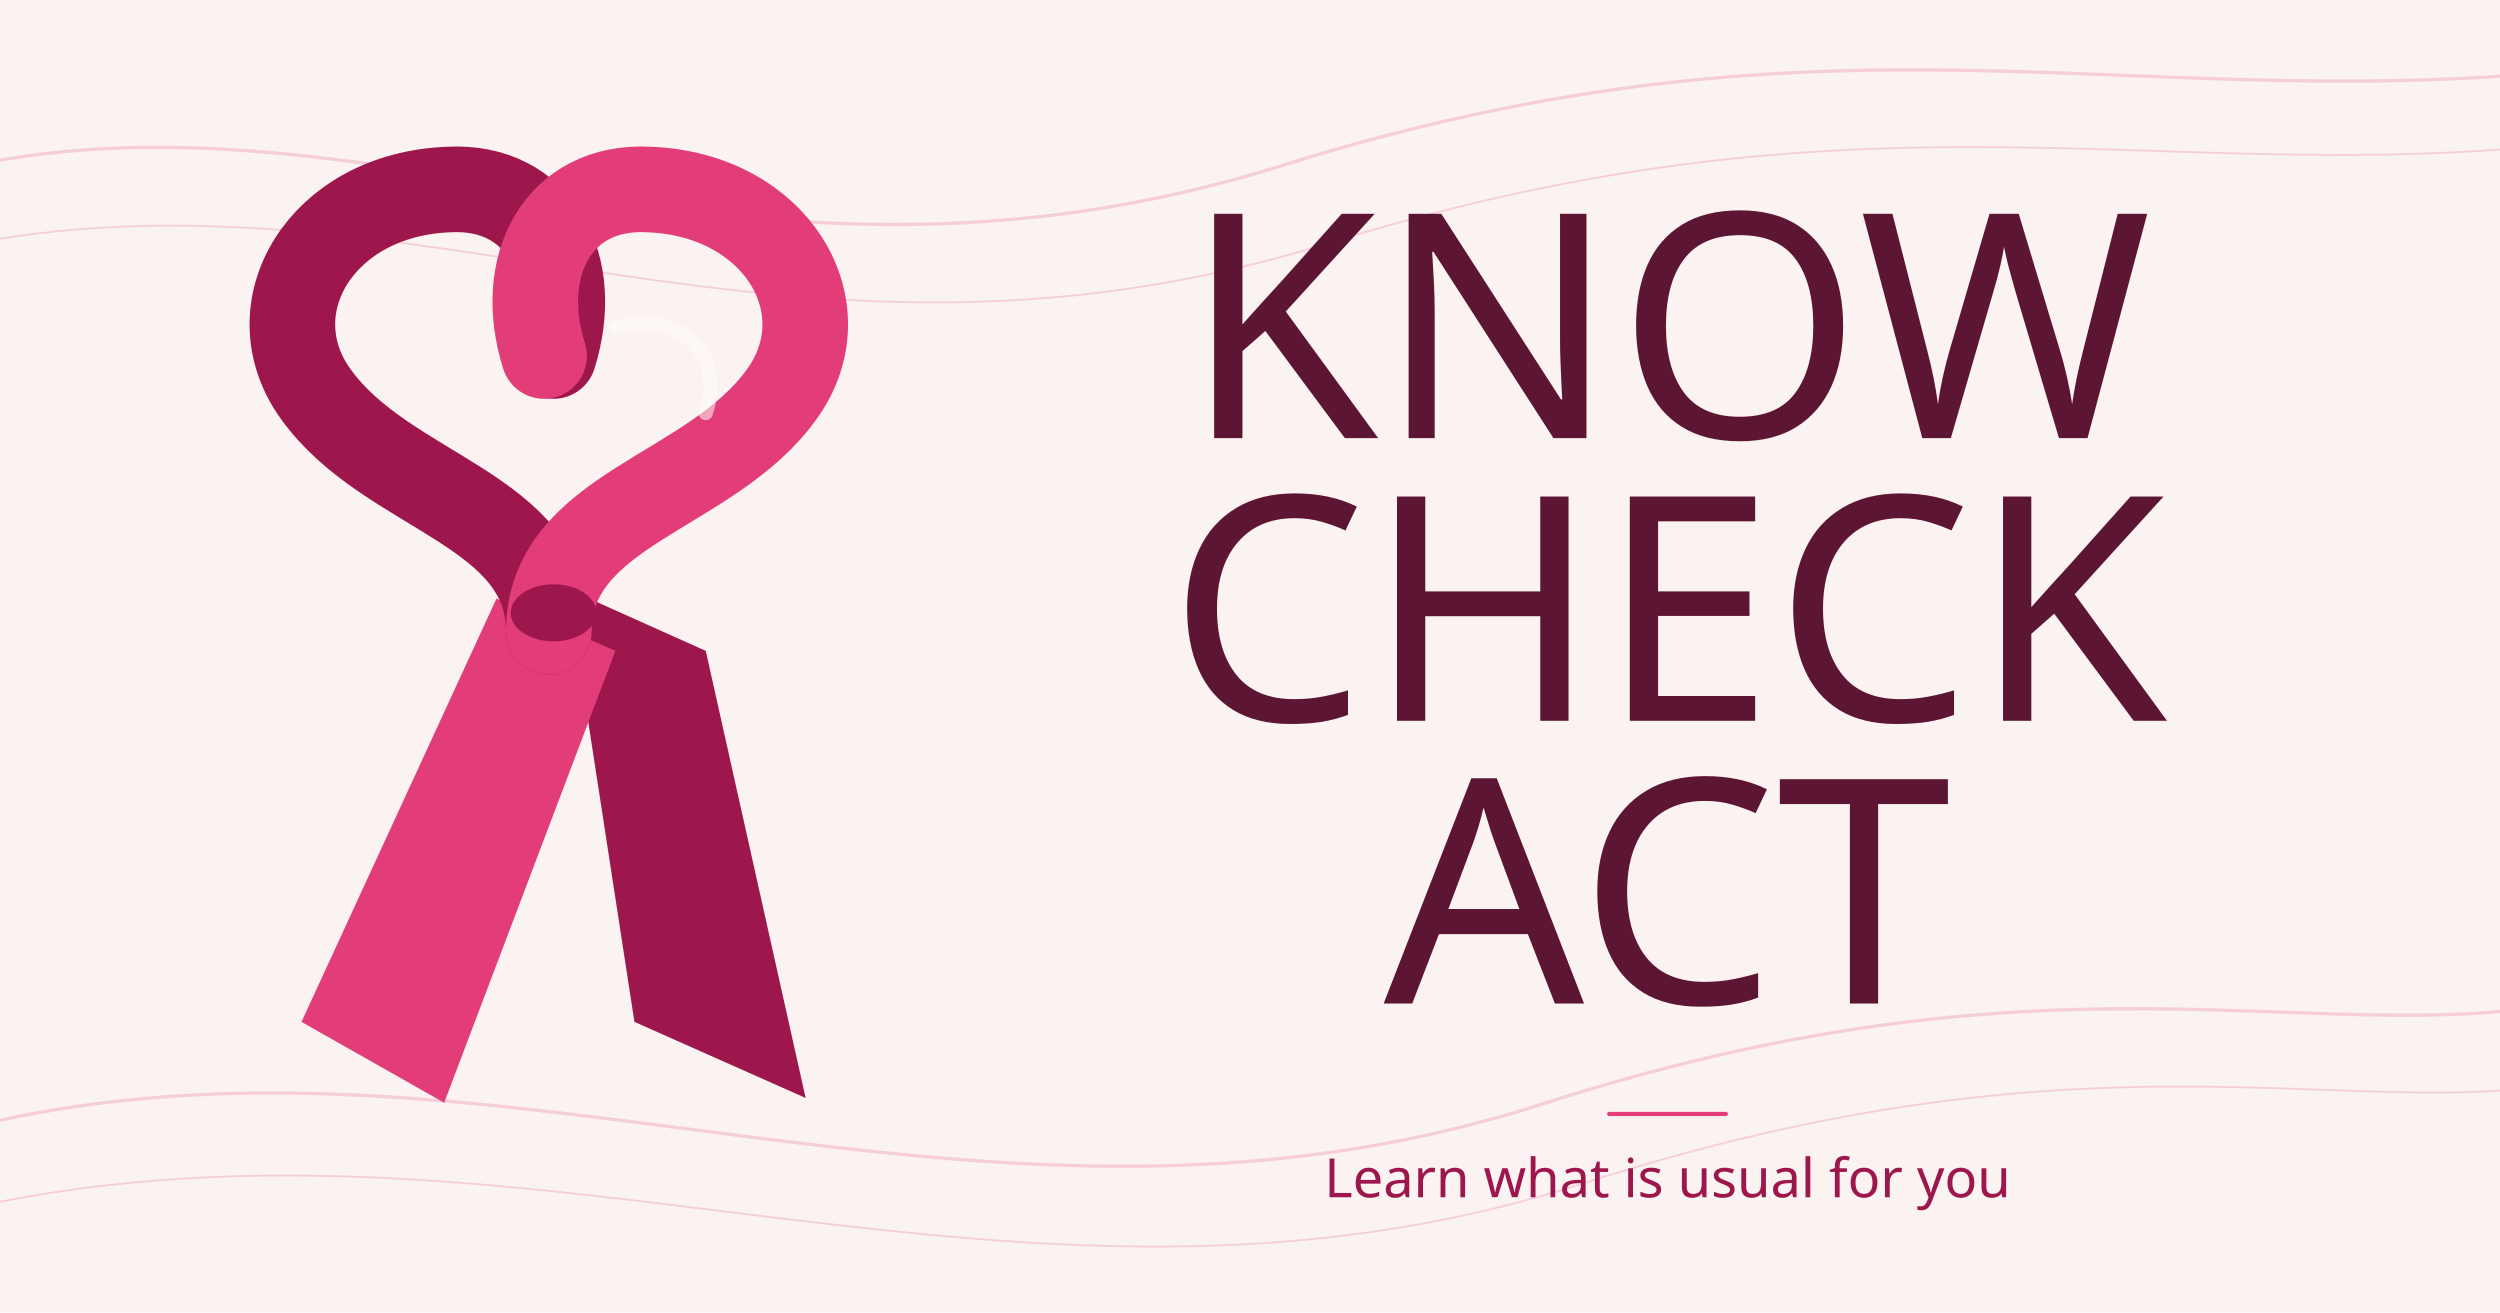
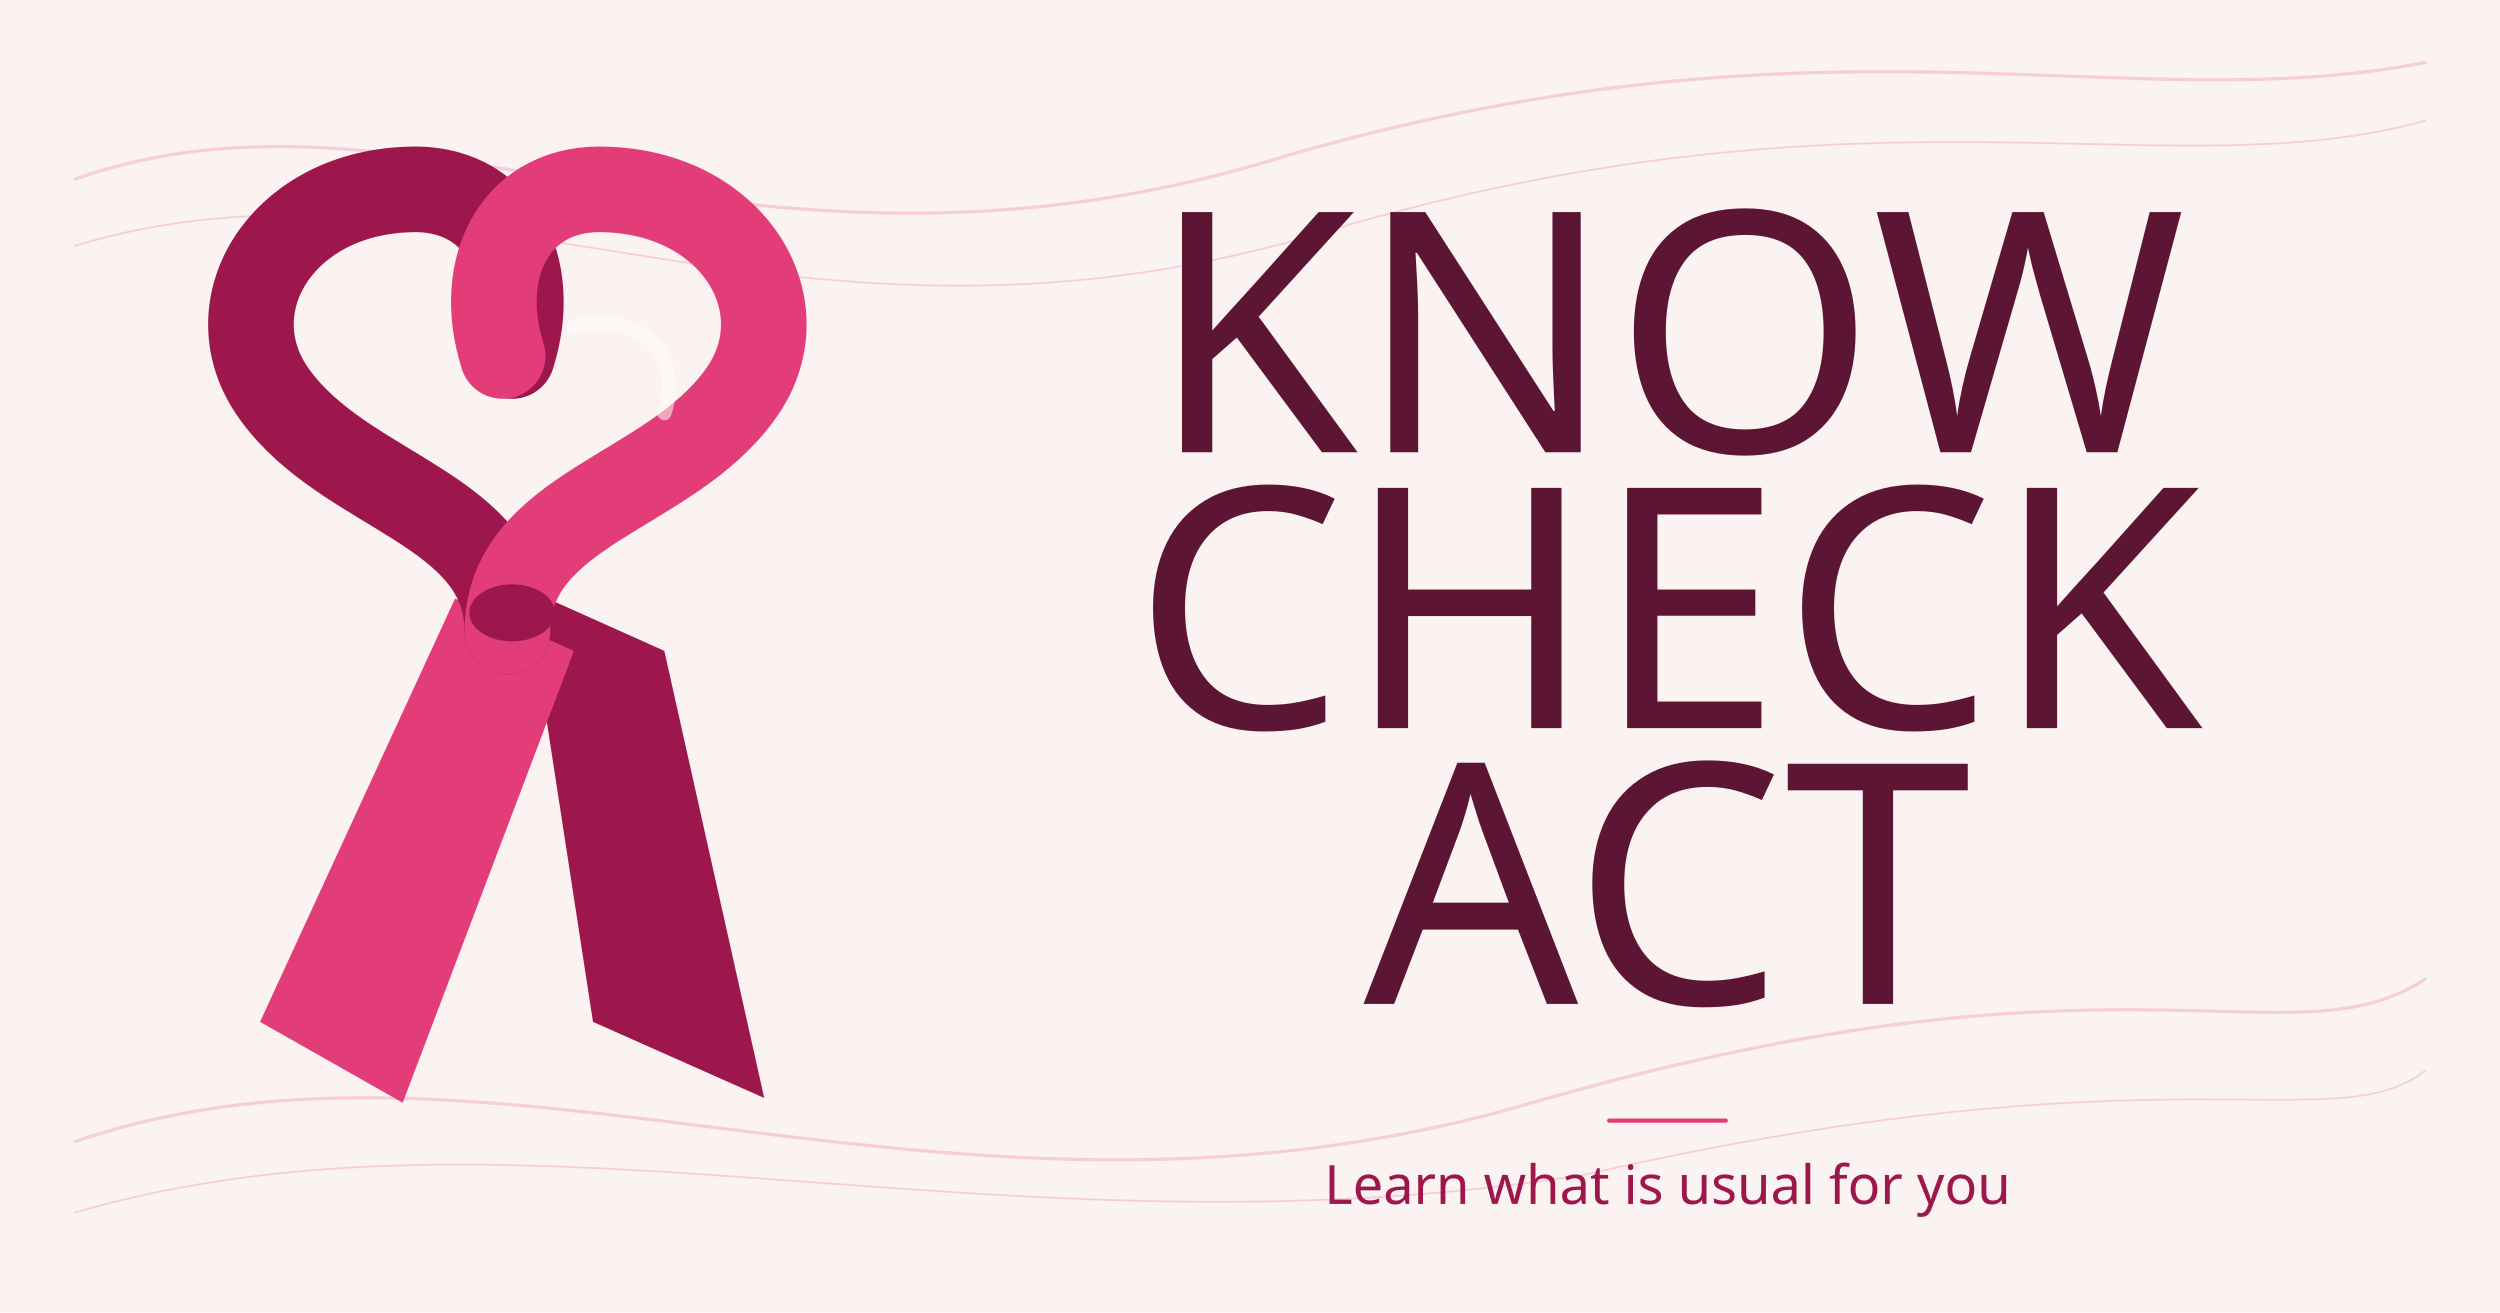
<svg xmlns="http://www.w3.org/2000/svg" width="2400" height="1260" viewBox="0 0 1200 630">
  <defs>
    <style>
      @font-face { font-family: "Fraunces"; src: url("/workspace/.grok/brand/fraunces.ttf"); }
      @font-face { font-family: "Outfit"; src: url("/workspace/.grok/brand/outfit.ttf"); }
    </style>
    <clipPath id="tails">
      <rect x="20" y="188" width="240" height="232" />
    </clipPath>
  </defs>
  <rect width="1200" height="630" fill="#FBF3F1" />
  <g fill="none" stroke="#E23D78" stroke-linecap="round" stroke-opacity="0.20">
-     <path d="M-60 92C160 18 340 168 620 78C900 -8 1040 64 1280 28" stroke-width="1.6" />
-     <path d="M-60 128C180 58 360 204 640 116C920 30 1060 100 1280 62" stroke-width="0.9" />
-     <path d="M-40 548C220 470 460 620 740 530C1020 440 1140 520 1280 468" stroke-width="1.6" />
-     <path d="M-40 586C240 512 480 658 760 568C1040 478 1160 556 1280 506" stroke-width="0.9" />
+     <path d="M36 86C200 28 360 156 620 74C880 0 1020 58 1164 30" stroke-width="1.6" />
+     <path d="M36 118C220 62 380 190 640 110C900 34 1040 92 1164 58" stroke-width="0.9" />
+     <path d="M36 548C240 478 460 612 740 528C1020 448 1100 512 1164 470" stroke-width="1.6" />
+     <path d="M36 582C250 520 480 608 760 564C1040 500 1120 548 1164 514" stroke-width="0.9" />
  </g>
-   <g transform="translate(103.61,59.00) scale(1.14155)">
+   <g transform="translate(83.72,59.00) scale(1.14155)">
    <g id="mark">
      <g clip-path="url(#tails)">
        <polygon fill="#9D174D" points="148,196 206,222 248,410 176,378" />
        <polygon fill="#E23D78" points="118,200 168,222 96,412 36,378" />
      </g>
      <path d="M140 214C140 162 72 156 42 114C16 78 44 30 98 28C136 26 154 60 142 98" fill="none" stroke="#9D174D" stroke-width="36" stroke-linecap="round" />
      <path d="M140 214C140 162 208 156 238 114C264 78 236 30 182 28C144 26 126 60 138 98" fill="none" stroke="#E23D78" stroke-width="36" stroke-linecap="round" />
      <path d="M168 86C196 78 214 98 206 122" fill="none" stroke="#FFFAF8" stroke-opacity="0.55" stroke-width="6" stroke-linecap="round" />
      <ellipse cx="142" cy="206" rx="18" ry="12" fill="#9D174D" />
    </g>
  </g>
-   <line x1="772.4" y1="534.7" x2="828.4" y2="534.7" stroke="#E23D78" stroke-width="2" stroke-linecap="round" />
-   <text x="800.4" y="210.3" text-anchor="middle" font-family="Fraunces" font-size="150.8" fill="#5C1633">KNOW</text>
-   <text x="800.4" y="346.0" text-anchor="middle" font-family="Fraunces" font-size="150.8" fill="#5C1633">CHECK</text>
-   <text x="800.4" y="481.7" text-anchor="middle" font-family="Fraunces" font-size="150.8" fill="#5C1633">ACT</text>
-   <text x="800.4" y="574.7" text-anchor="middle" font-family="Outfit" font-size="26" fill="#9D174D">Learn what is usual for you</text>
+   <line x1="772.4" y1="537.9" x2="828.4" y2="537.9" stroke="#E23D78" stroke-width="2" stroke-linecap="round" />
+   <text x="800.4" y="217.1" text-anchor="middle" font-family="Fraunces" font-size="161.5" fill="#5C1633">KNOW</text>
+   <text x="800.4" y="349.5" text-anchor="middle" font-family="Fraunces" font-size="161.5" fill="#5C1633">CHECK</text>
+   <text x="800.4" y="481.9" text-anchor="middle" font-family="Fraunces" font-size="161.5" fill="#5C1633">ACT</text>
+   <text x="800.4" y="577.9" text-anchor="middle" font-family="Outfit" font-size="26" fill="#9D174D">Learn what is usual for you</text>
</svg>
